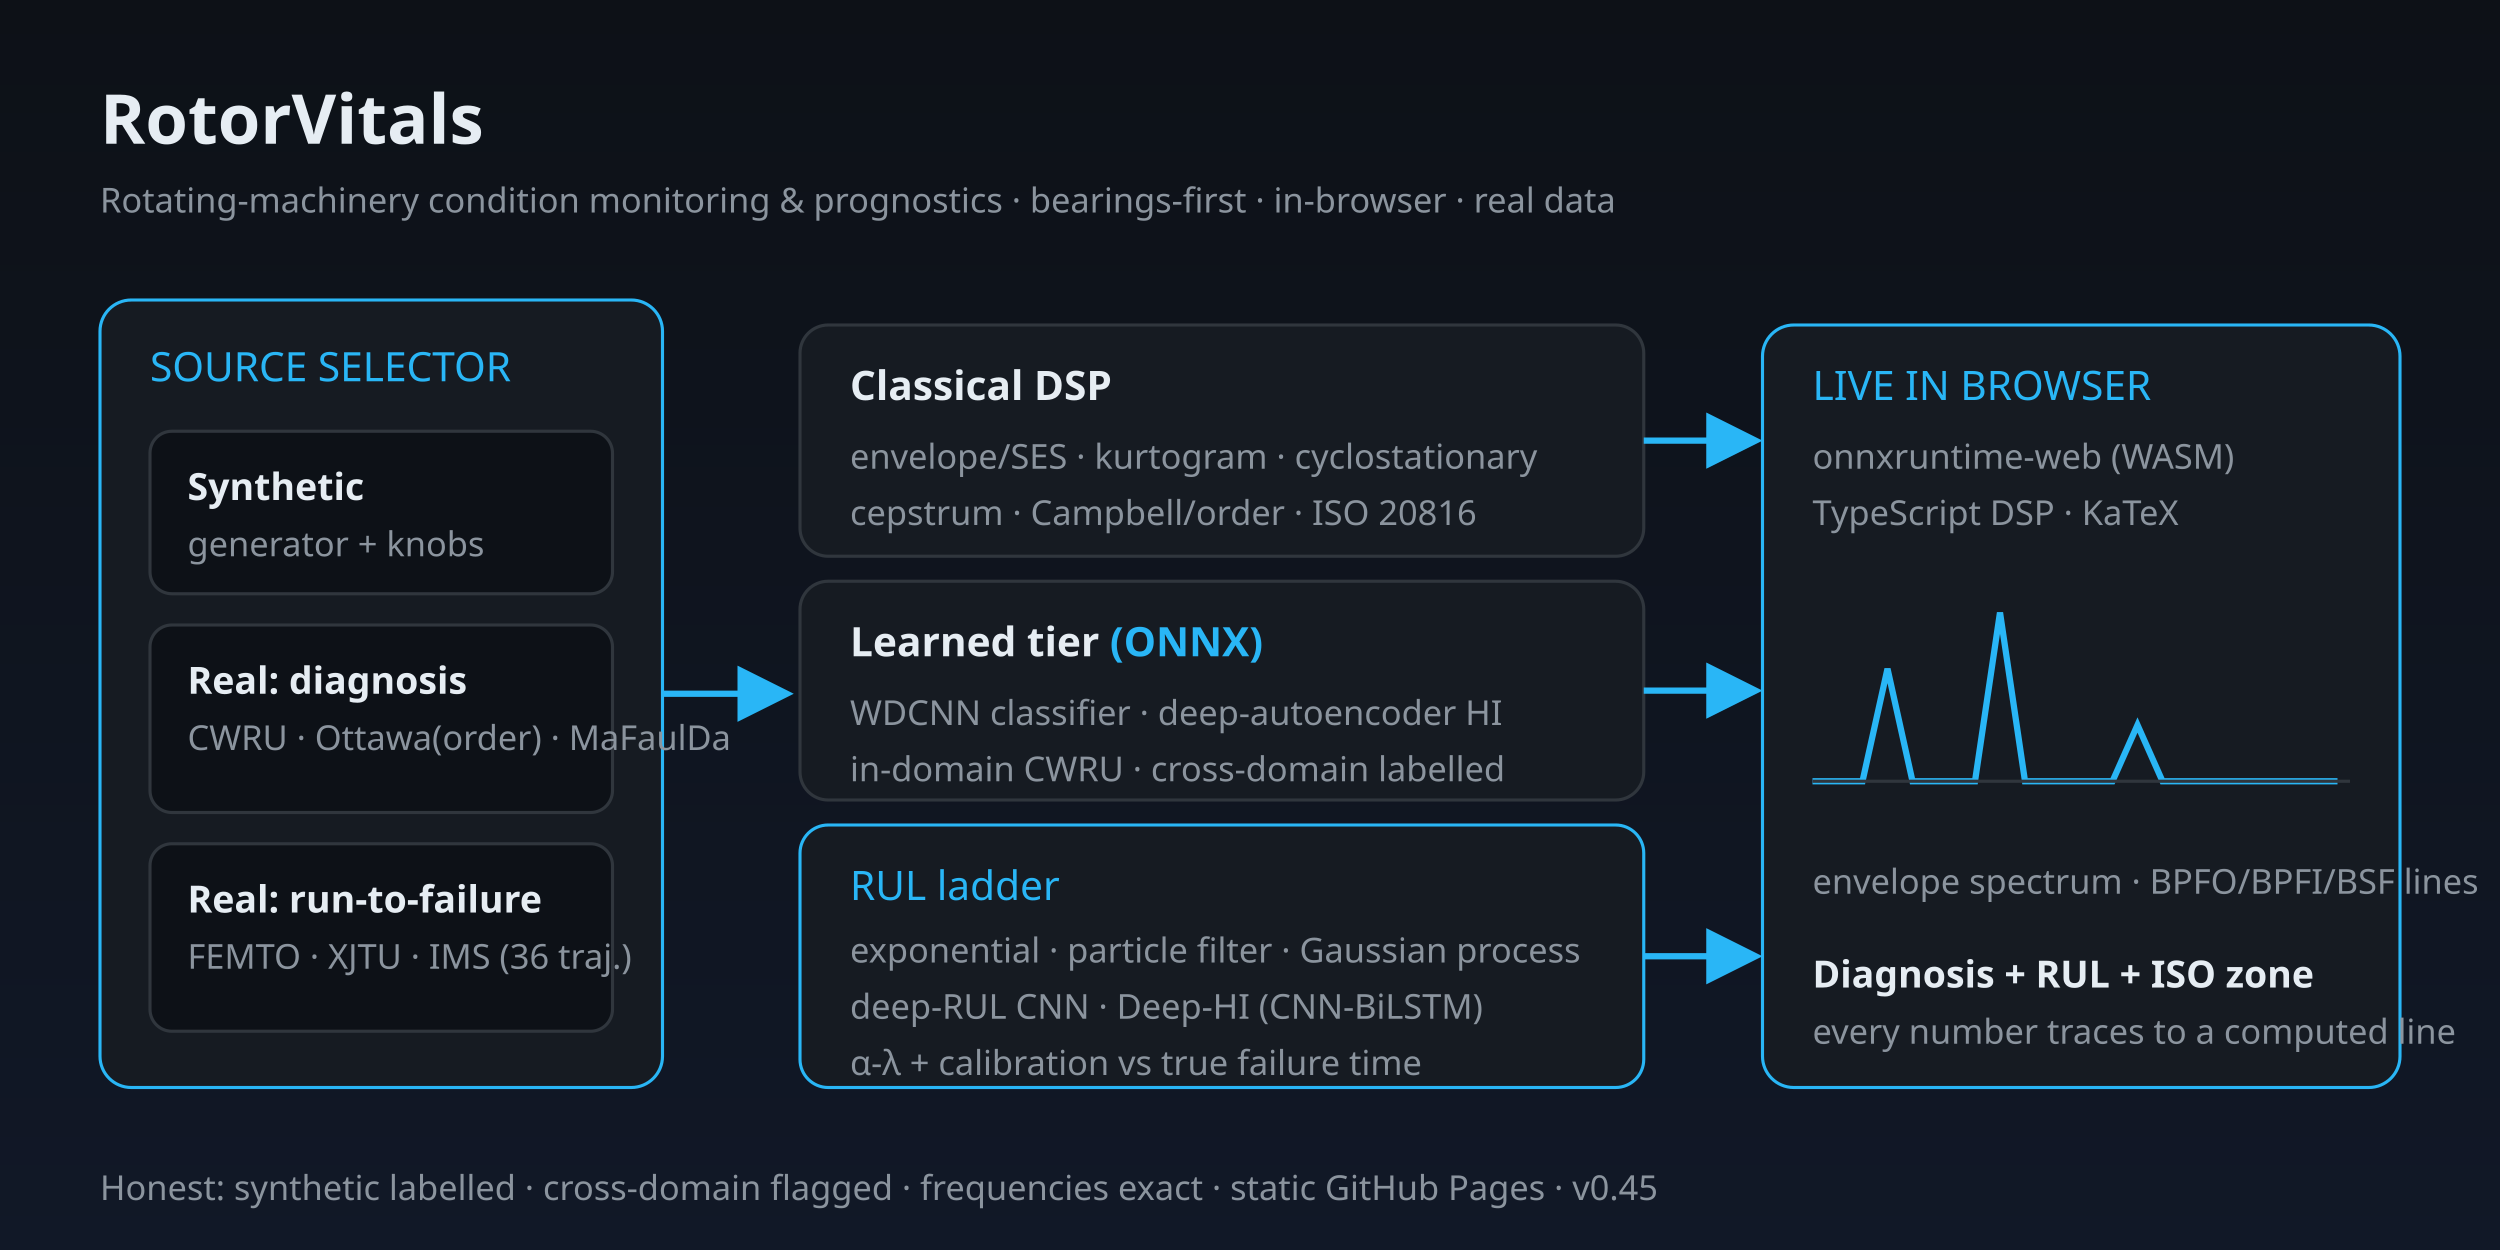
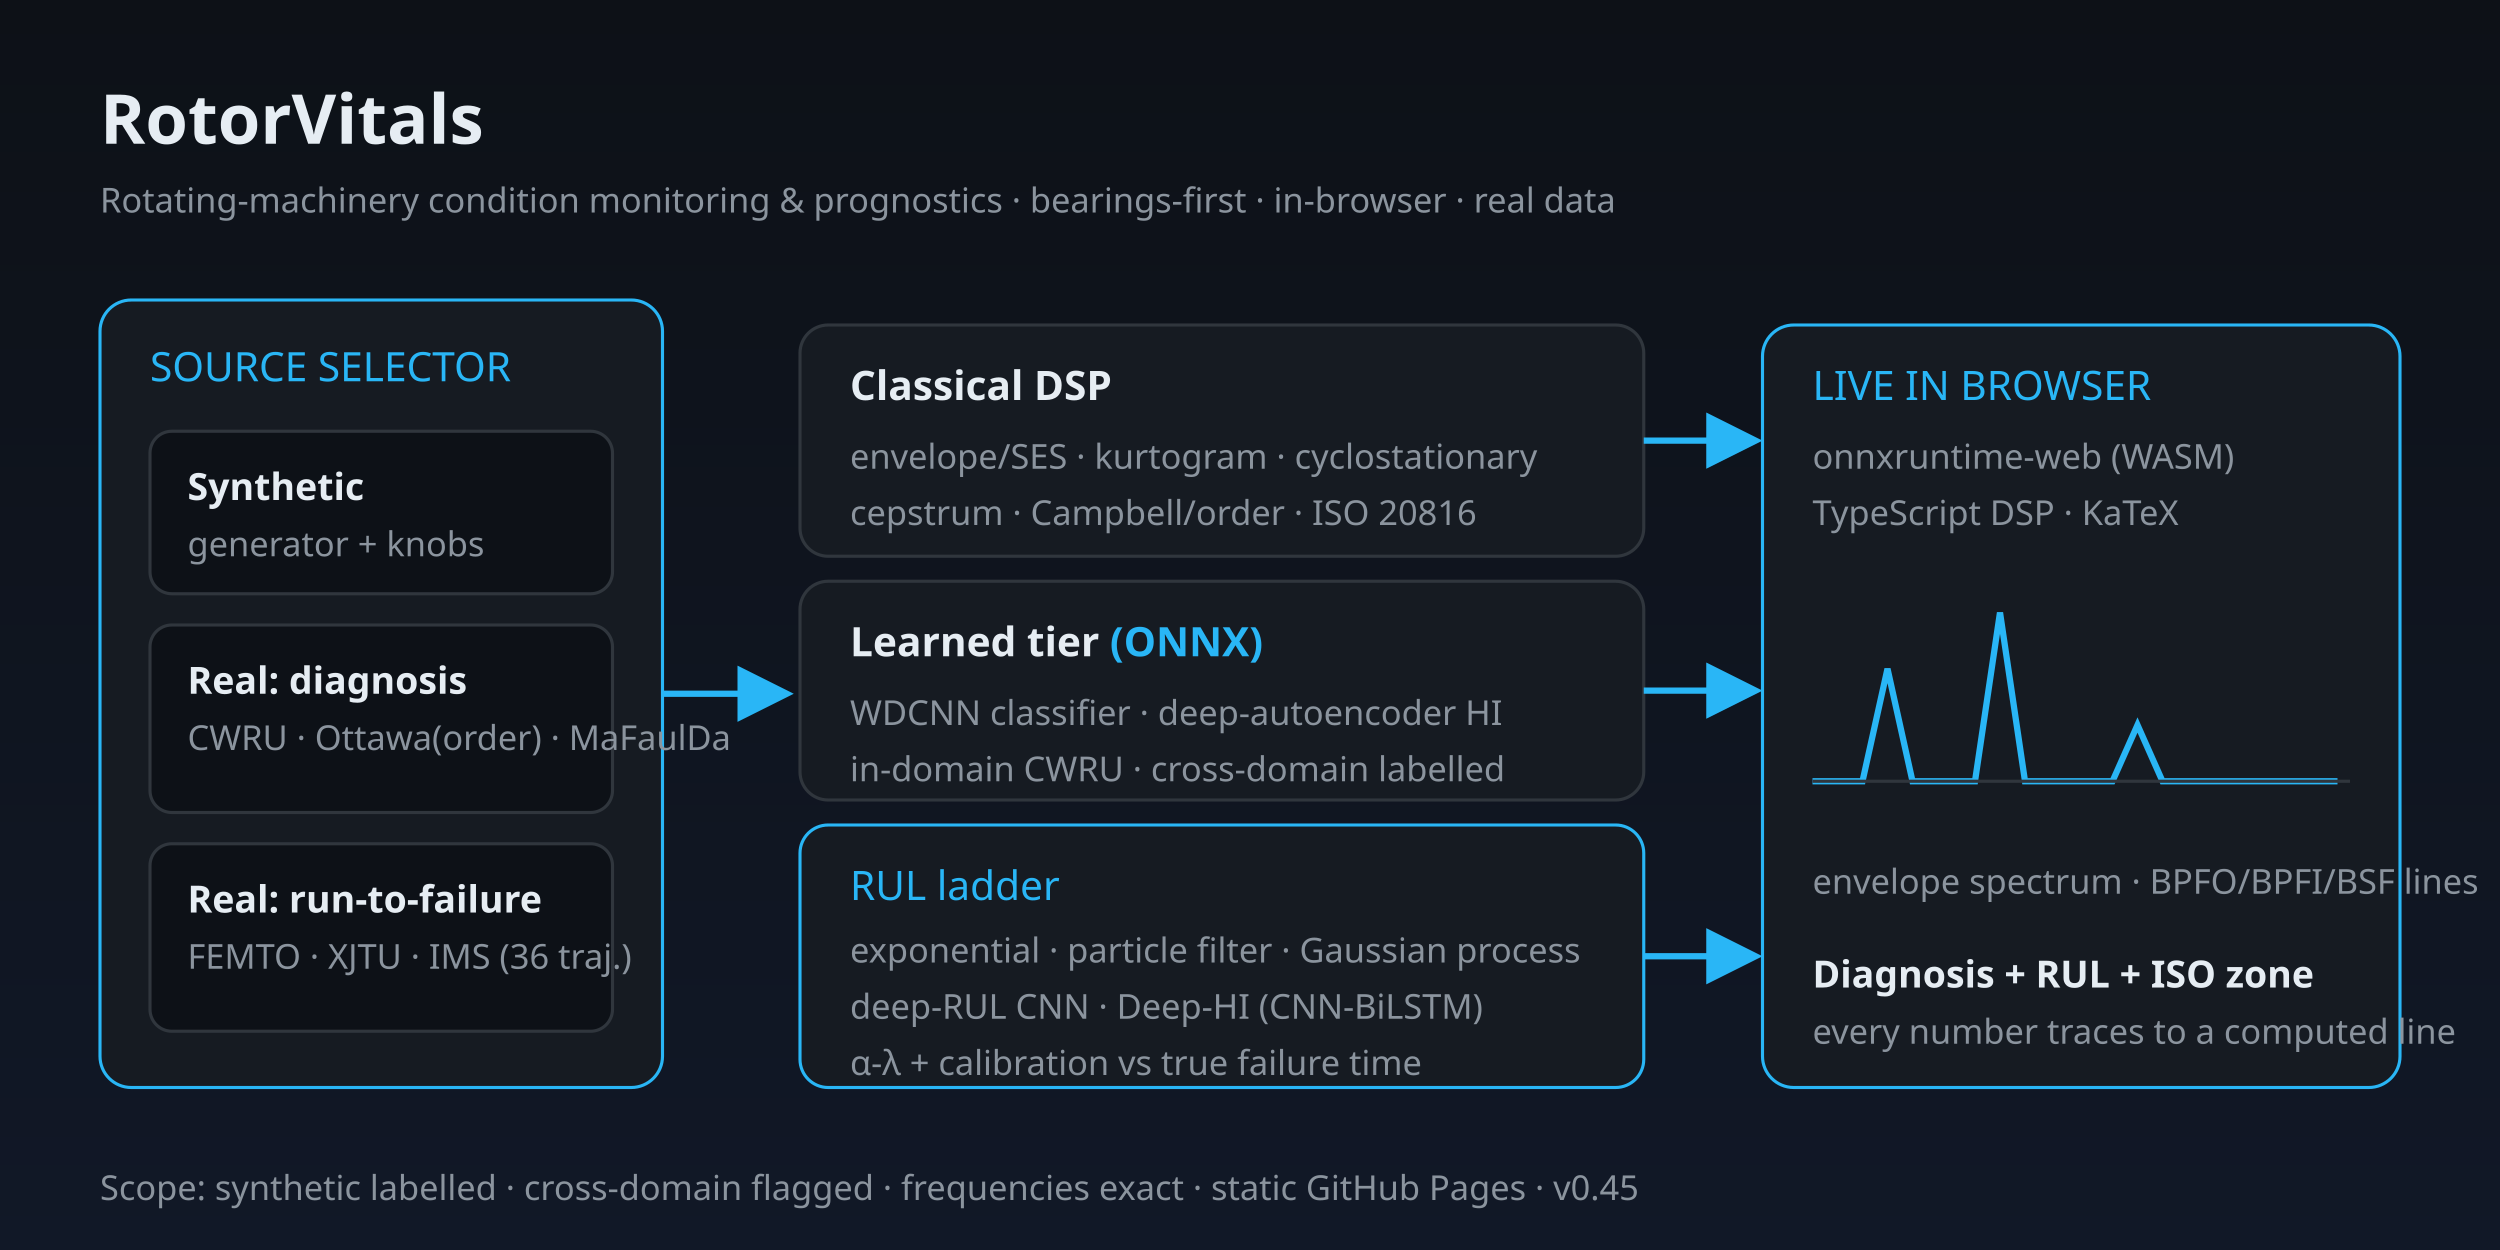
<svg xmlns="http://www.w3.org/2000/svg" viewBox="0 0 800 400" width="800" height="400" role="img" aria-label="RotorVitals: source selector feeding classical DSP, a learned WDCNN/AE tier, and a four-model RUL ladder, live in the browser">
  <defs>
    <linearGradient id="rvbg" x1="0" y1="0" x2="0" y2="1">
      <stop offset="0" stop-color="#0d1117" />
      <stop offset="1" stop-color="#111827" />
    </linearGradient>
    <marker id="ar" markerWidth="9" markerHeight="9" refX="7" refY="4.5" orient="auto">
      <path d="M0 0 L9 4.5 L0 9 z" fill="#29B6F6" />
    </marker>
    <style>
      text{font-family:'Segoe UI',system-ui,sans-serif;fill:#c9d1d9}
      .t{fill:#e6edf3;font-weight:600}.a{fill:#29B6F6}.m{fill:#8b949e;font-size:11px}
      .box{fill:#161b22;stroke:#30363d;stroke-width:1}
      .acc{stroke:#29B6F6}
    </style>
  </defs>
  <rect width="800" height="400" fill="url(#rvbg)" />
  <text x="32" y="46" class="t" font-size="22">RotorVitals</text>
  <text x="32" y="68" class="m">Rotating-machinery condition monitoring &amp; prognostics · bearings-first · in-browser · real data</text>
  <rect x="32" y="96" width="180" height="252" rx="10" class="box acc" />
  <text x="48" y="122" class="a" font-size="13">SOURCE SELECTOR</text>
  <rect x="48" y="138" width="148" height="52" rx="7" fill="#0d1117" stroke="#30363d" />
  <text x="60" y="160" class="t" font-size="12">Synthetic</text>
  <text x="60" y="178" class="m">generator + knobs</text>
  <rect x="48" y="200" width="148" height="60" rx="7" fill="#0d1117" stroke="#30363d" />
  <text x="60" y="222" class="t" font-size="12">Real: diagnosis</text>
  <text x="60" y="240" class="m">CWRU · Ottawa(order) · MaFaulDa</text>
  <rect x="48" y="270" width="148" height="60" rx="7" fill="#0d1117" stroke="#30363d" />
  <text x="60" y="292" class="t" font-size="12">Real: run-to-failure</text>
  <text x="60" y="310" class="m">FEMTO · XJTU · IMS (36 traj.)</text>
  <path d="M212 222 H250" class="acc" fill="none" stroke-width="2" marker-end="url(#ar)" />
  <rect x="256" y="104" width="270" height="74" rx="9" class="box" />
  <text x="272" y="128" class="t" font-size="13">Classical DSP</text>
  <text x="272" y="150" class="m">envelope/SES · kurtogram · cyclostationary</text>
  <text x="272" y="168" class="m">cepstrum · Campbell/order · ISO 20816</text>
  <rect x="256" y="186" width="270" height="70" rx="9" class="box" />
  <text x="272" y="210" class="t" font-size="13">Learned tier <tspan class="a">(ONNX)</tspan>
  </text>
  <text x="272" y="232" class="m">WDCNN classifier · deep-autoencoder HI</text>
  <text x="272" y="250" class="m">in-domain CWRU · cross-domain labelled</text>
  <rect x="256" y="264" width="270" height="84" rx="9" class="box acc" />
  <text x="272" y="288" class="a" font-size="13">RUL ladder</text>
  <text x="272" y="308" class="m">exponential · particle filter · Gaussian process</text>
  <text x="272" y="326" class="m">deep-RUL CNN · Deep-HI (CNN-BiLSTM)</text>
  <text x="272" y="344" class="m">α-λ + calibration vs true failure time</text>
  <path d="M526 141 H560" class="acc" fill="none" stroke-width="2" marker-end="url(#ar)" />
  <path d="M526 221 H560" class="acc" fill="none" stroke-width="2" marker-end="url(#ar)" />
  <path d="M526 306 H560" class="acc" fill="none" stroke-width="2" marker-end="url(#ar)" />
  <rect x="564" y="104" width="204" height="244" rx="10" class="box acc" />
  <text x="580" y="128" class="a" font-size="13">LIVE IN BROWSER</text>
  <text x="580" y="150" class="m">onnxruntime-web (WASM)</text>
  <text x="580" y="168" class="m">TypeScript DSP · KaTeX</text>
  <polyline points="580,250 596,250 604,214 612,250 632,250 640,196 648,250 676,250 684,232 692,250 748,250" fill="none" stroke="#29B6F6" stroke-width="2" />
  <line x1="580" y1="250" x2="752" y2="250" stroke="#30363d" />
  <text x="580" y="286" class="m">envelope spectrum · BPFO/BPFI/BSF lines</text>
  <text x="580" y="316" class="t" font-size="12">Diagnosis + RUL + ISO zone</text>
  <text x="580" y="334" class="m">every number traces to a computed line</text>
-   <text x="32" y="384" class="m">Honest: synthetic labelled · cross-domain flagged · frequencies exact · static GitHub Pages · v0.45</text>
+   <text x="32" y="384" class="m">Scope: synthetic labelled · cross-domain flagged · frequencies exact · static GitHub Pages · v0.45</text>
</svg>
